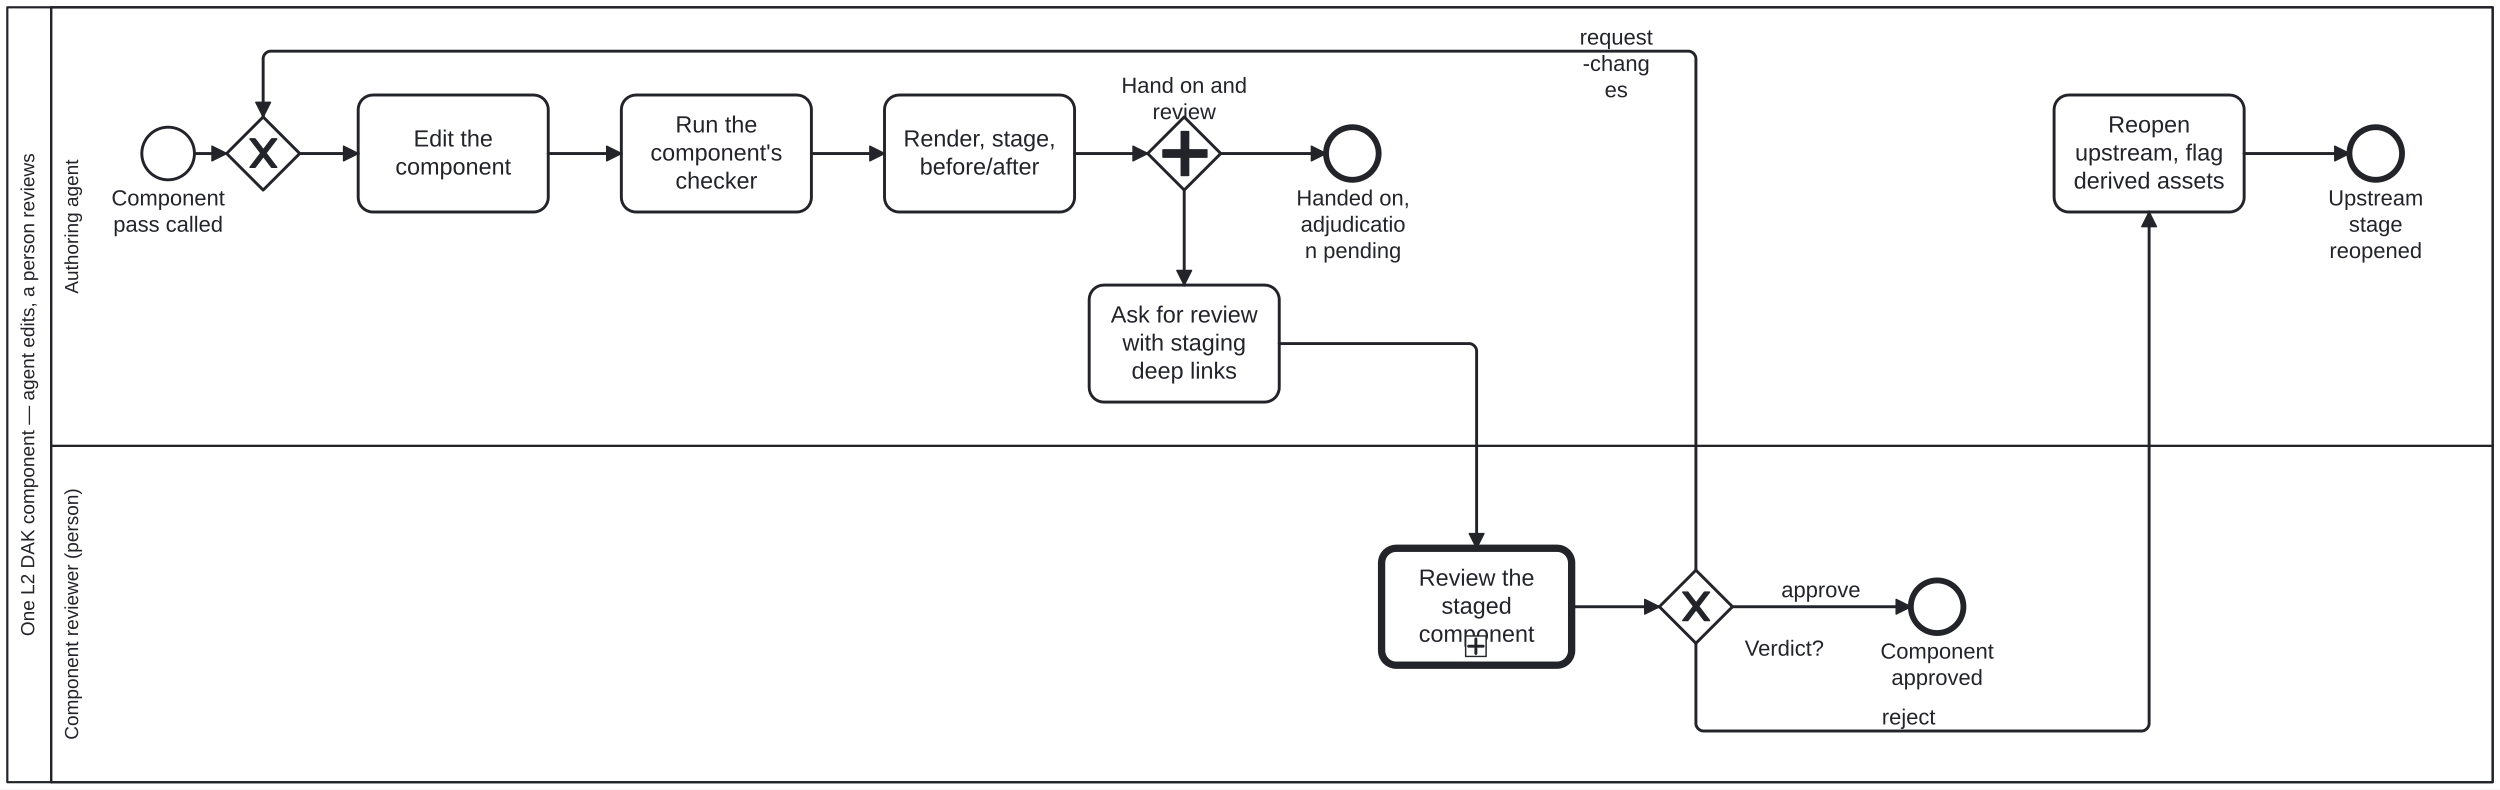
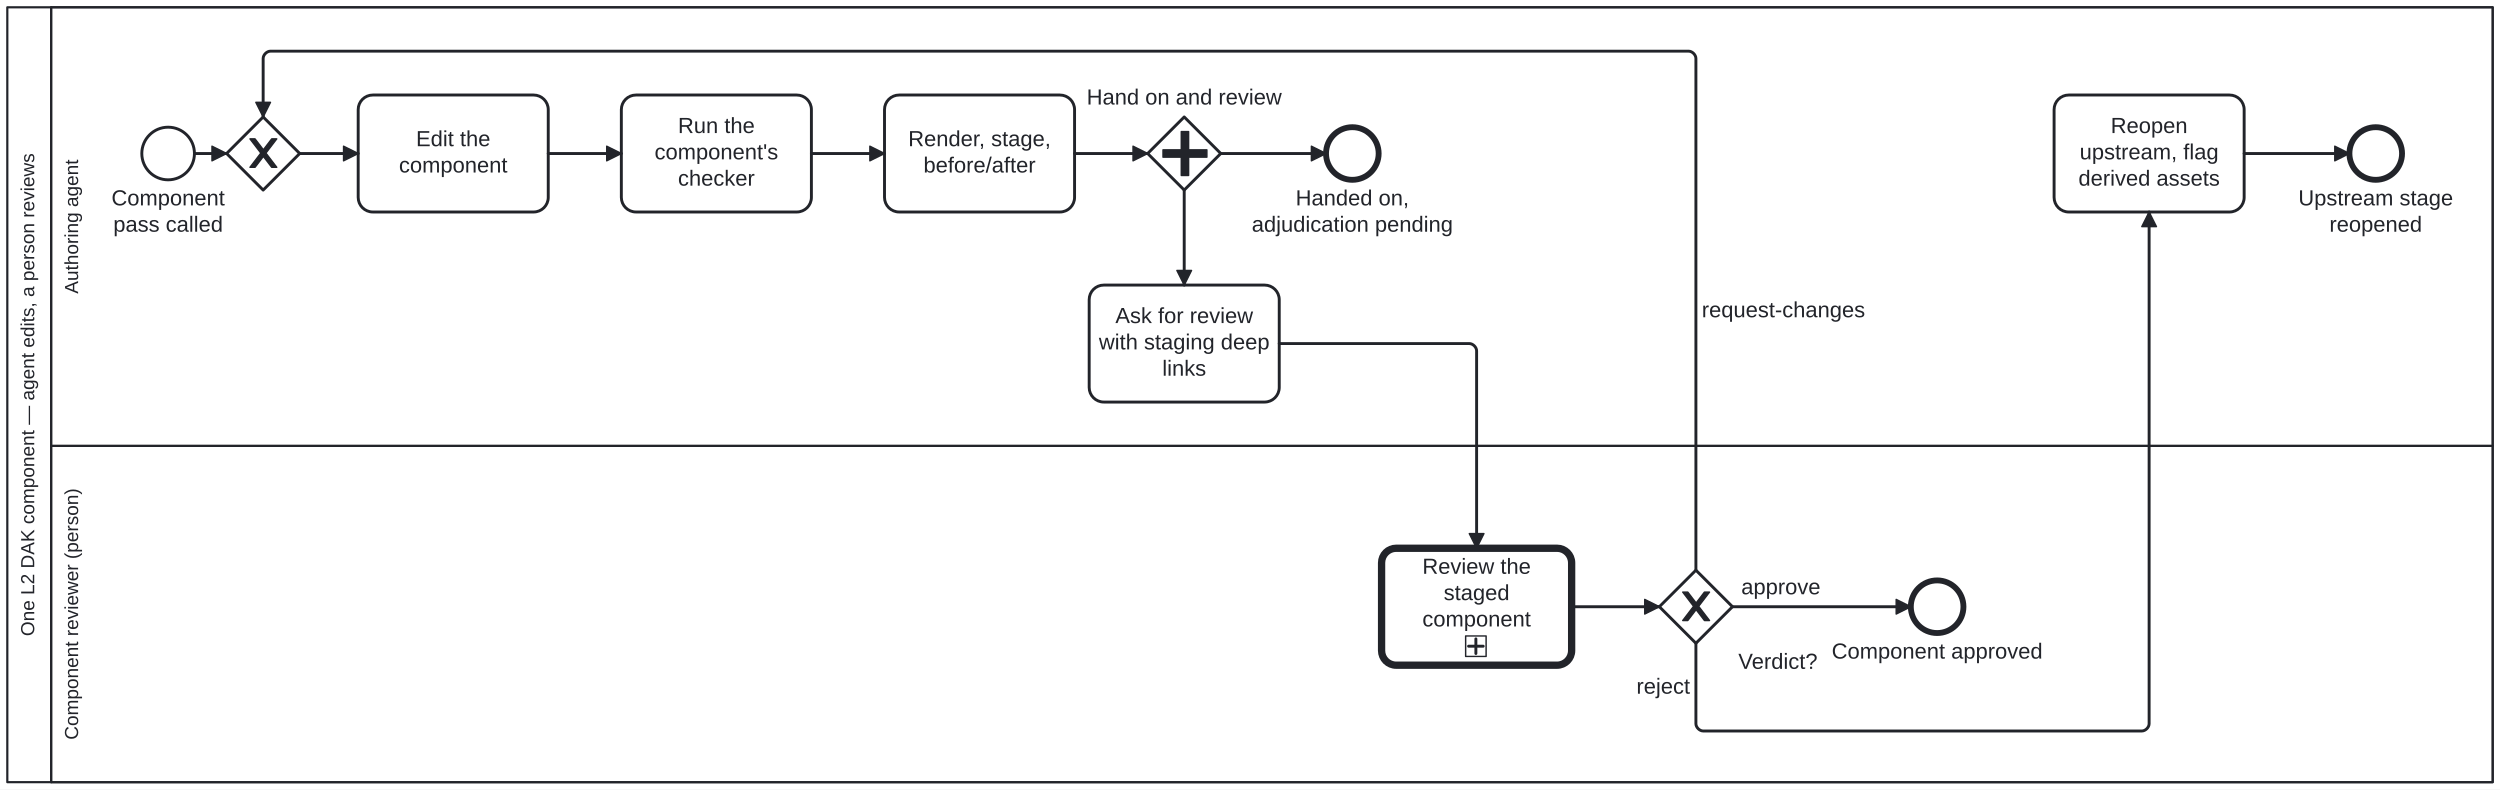
<svg xmlns="http://www.w3.org/2000/svg" width="100%" style="max-width:100%;height:auto" viewBox="155 75 1710 540" version="1.1">
  <rect x="155" y="75" width="1710" height="540" fill="#ffffff" />
  <g class="djs-group">
    <g class="djs-element djs-shape" data-element-id="Participant_L2ComponentEditReview" style="display: block;" transform="matrix(1 0 0 1 160 80)">
      <g class="djs-visual">
        <rect x="0" y="0" width="1700" height="530" rx="0" ry="0" style="stroke-linecap: round; stroke-linejoin: round; stroke: rgb(34, 36, 42); stroke-width: 1.5px; fill: white; fill-opacity: 0.95;" />
        <path style="fill: none; stroke-linecap: round; stroke-linejoin: round; stroke: rgb(34, 36, 42); stroke-width: 1.5px;" d="M30,0L30,530" />
        <text lineHeight="1.05" class="djs-label" transform="matrix(-1.83697e-16 -1 1 -1.83697e-16 0 530)" style="font-family: Arial, sans-serif; font-size: 13px; font-weight: normal; fill: rgb(34, 36, 42);">
          <tspan x="99.882" y="18.413">One L2 DAK component — agent edits, a person reviews</tspan>
        </text>
      </g>
      <rect class="djs-hit djs-hit-all" x="0" y="0" width="1700" height="530" style="fill: none; stroke-opacity: 0; stroke: white; stroke-width: 15px;" />
    </g>
    <g class="djs-children">
      <g class="djs-group">
        <g class="djs-element djs-shape" data-element-id="Lane_Reviewer" style="display: block;" transform="matrix(1 0 0 1 190 380)">
          <g class="djs-visual">
            <rect x="0" y="0" width="1670" height="230" rx="0" ry="0" style="stroke-linecap: round; stroke-linejoin: round; stroke: rgb(34, 36, 42); stroke-width: 1.5px; fill: white; fill-opacity: 0.25;" />
            <text lineHeight="1.05" class="djs-label" transform="matrix(-1.83697e-16 -1 1 -1.83697e-16 0 230)" style="font-family: Arial, sans-serif; font-size: 13px; font-weight: normal; fill: rgb(34, 36, 42);">
              <tspan x="29.018" y="18.413">Component reviewer (person)</tspan>
            </text>
          </g>
          <rect class="djs-hit djs-hit-all" x="0" y="0" width="1670" height="230" style="fill: none; stroke-opacity: 0; stroke: white; stroke-width: 15px;" />
        </g>
      </g>
      <g class="djs-group">
        <g class="djs-element djs-shape" data-element-id="Lane_Agent" style="display: block;" transform="matrix(1 0 0 1 190 80)">
          <g class="djs-visual">
            <rect x="0" y="0" width="1670" height="300" rx="0" ry="0" style="stroke-linecap: round; stroke-linejoin: round; stroke: rgb(34, 36, 42); stroke-width: 1.5px; fill: white; fill-opacity: 0.25;" />
            <text lineHeight="1.05" class="djs-label" transform="matrix(-1.83697e-16 -1 1 -1.83697e-16 0 300)" style="font-family: Arial, sans-serif; font-size: 13px; font-weight: normal; fill: rgb(34, 36, 42);">
              <tspan x="104.103" y="18.413">Authoring agent</tspan>
            </text>
          </g>
          <rect class="djs-hit djs-hit-all" x="0" y="0" width="1670" height="300" style="fill: none; stroke-opacity: 0; stroke: white; stroke-width: 15px;" />
        </g>
      </g>
      <g class="djs-group">
        <g class="djs-element djs-shape" data-element-id="Start_ComponentPass" style="display: block;" transform="matrix(1 0 0 1 252 162)">
          <g class="djs-visual">
            <circle cx="18" cy="18" r="18" style="stroke-linecap: round; stroke-linejoin: round; stroke: rgb(34, 36, 42); stroke-width: 2px; fill: white; fill-opacity: 0.95;" />
          </g>
          <rect class="djs-hit djs-hit-all" x="0" y="0" width="36" height="36" style="fill: none; stroke-opacity: 0; stroke: white; stroke-width: 15px;" />
        </g>
      </g>
      <g class="djs-group">
-         <g class="djs-element djs-shape" data-element-id="Start_ComponentPass_label" style="display: block;" transform="matrix(1 0 0 1 231 202)">
-           <g class="djs-visual">
-             <text lineHeight="1.2" class="djs-label" style="font-family: Arial, sans-serif; font-size: 15px; font-weight: normal; fill: rgb(34, 36, 42);">
-               <tspan x="0.226" y="13.5">Component </tspan>
-               <tspan x="1.478" y="31.5">pass called</tspan>
-             </text>
-           </g>
-           <rect class="djs-hit djs-hit-all" x="0" y="0" width="78" height="36" style="fill: none; stroke-opacity: 0; stroke: white; stroke-width: 15px;" />
+         <g class="djs-element djs-shape" data-element-id="Start_ComponentPass_label" style="display: block;" transform="matrix(1 0 0 1 211.2188 202)">
+           <g class="djs-visual">
+             <text lineHeight="1.2" class="djs-label" style="font-family: Arial, sans-serif; font-size: 15px; font-weight: normal; fill: rgb(34, 36, 42);">
+               <tspan x="20.007" y="13.5">Component</tspan>
+               <tspan x="21.259" y="31.5">pass called</tspan>
+             </text>
+           </g>
+           <rect class="djs-hit djs-hit-all" x="0" y="0" width="117.562" height="36" style="fill: none; stroke-opacity: 0; stroke: white; stroke-width: 15px;" />
        </g>
      </g>
      <g class="djs-group">
        <g class="djs-element djs-shape" data-element-id="Gateway_Rework" style="display: block;" transform="matrix(1 0 0 1 310 155)">
          <g class="djs-visual">
            <polygon points="25,0 50,25 25,50 0,25" style="stroke-linecap: round; stroke-linejoin: round; stroke: rgb(34, 36, 42); stroke-width: 2px; fill: white; fill-opacity: 0.95;" />
            <path d="m 16,15 7.429,9.714 -7.429,9.714 3.429,0 5.714,-7.464 5.714,7.464 3.429,0 -7.429,-9.714 7.429,-9.714 -3.429,0 -5.714,7.464 -5.714,-7.464 -3.429,0 z" style="fill: rgb(34, 36, 42); stroke-linecap: round; stroke-linejoin: round; stroke: rgb(34, 36, 42); stroke-width: 1px;" />
          </g>
          <rect class="djs-hit djs-hit-all" x="0" y="0" width="50" height="50" style="fill: none; stroke-opacity: 0; stroke: white; stroke-width: 15px;" />
        </g>
      </g>
      <g class="djs-group">
        <g class="djs-element djs-shape" data-element-id="Task_Edit" style="display: block;" transform="matrix(1 0 0 1 400 140)">
          <g class="djs-visual">
            <rect x="0" y="0" width="130" height="80" rx="10" ry="10" style="stroke-linecap: round; stroke-linejoin: round; stroke: rgb(34, 36, 42); stroke-width: 2px; fill: white; fill-opacity: 0.95;" />
-             <text lineHeight="1.2" class="djs-label" style="font-family: Arial, sans-serif; font-size: 16px; font-weight: normal; fill: rgb(34, 36, 42);">
-               <tspan x="37.871" y="35.2">Edit the </tspan>
-               <tspan x="25.418" y="54.4">component</tspan>
+             <text lineHeight="1.2" class="djs-label" transform="translate(0 21.5)" style="font-family: Arial, sans-serif; font-size: 15px; font-weight: normal; fill: rgb(34, 36, 42);">
+               <tspan x="39.567" y="13.5">Edit the</tspan>
+               <tspan x="27.892" y="31.5">component</tspan>
            </text>
          </g>
          <rect class="djs-hit djs-hit-all" x="0" y="0" width="130" height="80" style="fill: none; stroke-opacity: 0; stroke: white; stroke-width: 15px;" />
        </g>
      </g>
      <g class="djs-group">
        <g class="djs-element djs-shape" data-element-id="Task_Check" style="display: block;" transform="matrix(1 0 0 1 580 140)">
          <g class="djs-visual">
            <rect x="0" y="0" width="130" height="80" rx="10" ry="10" style="stroke-linecap: round; stroke-linejoin: round; stroke: rgb(34, 36, 42); stroke-width: 2px; fill: white; fill-opacity: 0.95;" />
-             <text lineHeight="1.2" class="djs-label" style="font-family: Arial, sans-serif; font-size: 16px; font-weight: normal; fill: rgb(34, 36, 42);">
-               <tspan x="36.98" y="25.6">Run the </tspan>
-               <tspan x="19.891" y="44.8">component's </tspan>
-               <tspan x="36.988" y="64">checker</tspan>
+             <text lineHeight="1.2" class="djs-label" transform="translate(0 12.5)" style="font-family: Arial, sans-serif; font-size: 15px; font-weight: normal; fill: rgb(34, 36, 42);">
+               <tspan x="38.732" y="13.5">Run the</tspan>
+               <tspan x="22.71" y="31.5">component's</tspan>
+               <tspan x="38.739" y="49.5">checker</tspan>
            </text>
          </g>
          <rect class="djs-hit djs-hit-all" x="0" y="0" width="130" height="80" style="fill: none; stroke-opacity: 0; stroke: white; stroke-width: 15px;" />
        </g>
      </g>
      <g class="djs-group">
        <g class="djs-element djs-shape" data-element-id="Task_RenderStage" style="display: block;" transform="matrix(1 0 0 1 760 140)">
          <g class="djs-visual">
            <rect x="0" y="0" width="130" height="80" rx="10" ry="10" style="stroke-linecap: round; stroke-linejoin: round; stroke: rgb(34, 36, 42); stroke-width: 2px; fill: white; fill-opacity: 0.95;" />
-             <text lineHeight="1.2" class="djs-label" style="font-family: Arial, sans-serif; font-size: 16px; font-weight: normal; fill: rgb(34, 36, 42);">
-               <tspan x="12.965" y="35.2">Render, stage, </tspan>
-               <tspan x="24.086" y="54.4">before/after</tspan>
+             <text lineHeight="1.2" class="djs-label" transform="translate(0 21.5)" style="font-family: Arial, sans-serif; font-size: 15px; font-weight: normal; fill: rgb(34, 36, 42);">
+               <tspan x="16.217" y="13.5">Render, stage,</tspan>
+               <tspan x="26.643" y="31.5">before/after</tspan>
            </text>
          </g>
          <rect class="djs-hit djs-hit-all" x="0" y="0" width="130" height="80" style="fill: none; stroke-opacity: 0; stroke: white; stroke-width: 15px;" />
        </g>
      </g>
      <g class="djs-group">
        <g class="djs-element djs-shape" data-element-id="Gateway_HandOnFork" style="display: block;" transform="matrix(1 0 0 1 940 155)">
          <g class="djs-visual">
            <polygon points="25,0 50,25 25,50 0,25" style="stroke-linecap: round; stroke-linejoin: round; stroke: rgb(34, 36, 42); stroke-width: 2px; fill: white; fill-opacity: 0.95;" />
            <path d="m 23,10 0,12.5 -12.5,0 0,5 12.5,0 0,12.5 5,0 0,-12.5 12.5,0 0,-5 -12.5,0 0,-12.5 -5,0 z" style="fill: rgb(34, 36, 42); stroke-linecap: round; stroke-linejoin: round; stroke: rgb(34, 36, 42); stroke-width: 1px;" />
          </g>
          <rect class="djs-hit djs-hit-all" x="0" y="0" width="50" height="50" style="fill: none; stroke-opacity: 0; stroke: white; stroke-width: 15px;" />
        </g>
      </g>
      <g class="djs-group">
-         <g class="djs-element djs-shape" data-element-id="Gateway_HandOnFork_label" style="display: block;" transform="matrix(1 0 0 1 922 125)">
-           <g class="djs-visual">
-             <text lineHeight="1.2" class="djs-label" style="font-family: Arial, sans-serif; font-size: 15px; font-weight: normal; fill: rgb(34, 36, 42);">
-               <tspan x="0.047" y="13.5">Hand on and</tspan>
-               <tspan x="21.328" y="31.5">review</tspan>
-             </text>
-           </g>
-           <rect class="djs-hit djs-hit-all" x="0" y="0" width="86" height="36" style="fill: none; stroke-opacity: 0; stroke: white; stroke-width: 15px;" />
+         <g class="djs-element djs-shape" data-element-id="Gateway_HandOnFork_label" style="display: block;" transform="matrix(1 0 0 1 878.2891 133)">
+           <g class="djs-visual">
+             <text lineHeight="1.2" class="djs-label" style="font-family: Arial, sans-serif; font-size: 15px; font-weight: normal; fill: rgb(34, 36, 42);">
+               <tspan x="20.002" y="13.5">Hand on and review</tspan>
+             </text>
+           </g>
+           <rect class="djs-hit djs-hit-all" x="0" y="0" width="173.422" height="18" style="fill: none; stroke-opacity: 0; stroke: white; stroke-width: 15px;" />
        </g>
      </g>
      <g class="djs-group">
        <g class="djs-element djs-shape" data-element-id="End_HandedOn" style="display: block;" transform="matrix(1 0 0 1 1062 162)">
          <g class="djs-visual">
            <circle cx="18" cy="18" r="18" style="stroke-linecap: round; stroke-linejoin: round; stroke: rgb(34, 36, 42); stroke-width: 4px; fill: white; fill-opacity: 0.95;" />
          </g>
          <rect class="djs-hit djs-hit-all" x="0" y="0" width="36" height="36" style="fill: none; stroke-opacity: 0; stroke: white; stroke-width: 15px;" />
        </g>
      </g>
      <g class="djs-group">
-         <g class="djs-element djs-shape" data-element-id="End_HandedOn_label" style="display: block;" transform="matrix(1 0 0 1 1040 202)">
-           <g class="djs-visual">
-             <text lineHeight="1.2" class="djs-label" style="font-family: Arial, sans-serif; font-size: 15px; font-weight: normal; fill: rgb(34, 36, 42);">
-               <tspan x="1.718" y="13.5">Handed on, </tspan>
-               <tspan x="4.641" y="31.5">adjudicatio</tspan>
-               <tspan x="7.552" y="49.5">n pending</tspan>
-             </text>
-           </g>
-           <rect class="djs-hit djs-hit-all" x="0" y="0" width="81" height="54" style="fill: none; stroke-opacity: 0; stroke: white; stroke-width: 15px;" />
+         <g class="djs-element djs-shape" data-element-id="End_HandedOn_label" style="display: block;" transform="matrix(1 0 0 1 991.1875 202)">
+           <g class="djs-visual">
+             <text lineHeight="1.2" class="djs-label" style="font-family: Arial, sans-serif; font-size: 15px; font-weight: normal; fill: rgb(34, 36, 42);">
+               <tspan x="50.031" y="13.5">Handed on,</tspan>
+               <tspan x="20.005" y="31.5">adjudication pending</tspan>
+             </text>
+           </g>
+           <rect class="djs-hit djs-hit-all" x="0" y="0" width="177.625" height="36" style="fill: none; stroke-opacity: 0; stroke: white; stroke-width: 15px;" />
        </g>
      </g>
      <g class="djs-group">
        <g class="djs-element djs-shape" data-element-id="Task_RequestReview" style="display: block;" transform="matrix(1 0 0 1 900 270)">
          <g class="djs-visual">
            <rect x="0" y="0" width="130" height="80" rx="10" ry="10" style="stroke-linecap: round; stroke-linejoin: round; stroke: rgb(34, 36, 42); stroke-width: 2px; fill: white; fill-opacity: 0.95;" />
-             <text lineHeight="1.2" class="djs-label" style="font-family: Arial, sans-serif; font-size: 16px; font-weight: normal; fill: rgb(34, 36, 42);">
-               <tspan x="14.766" y="25.6">Ask for review </tspan>
-               <tspan x="22.754" y="44.8">with staging </tspan>
-               <tspan x="28.977" y="64">deep links</tspan>
+             <text lineHeight="1.2" class="djs-label" transform="translate(0 12.5)" style="font-family: Arial, sans-serif; font-size: 15px; font-weight: normal; fill: rgb(34, 36, 42);">
+               <tspan x="17.905" y="13.5">Ask for review</tspan>
+               <tspan x="6.626" y="31.5">with staging deep</tspan>
+               <tspan x="49.996" y="49.5">links</tspan>
            </text>
          </g>
          <rect class="djs-hit djs-hit-all" x="0" y="0" width="130" height="80" style="fill: none; stroke-opacity: 0; stroke: white; stroke-width: 15px;" />
        </g>
      </g>
      <g class="djs-group">
        <g class="djs-element djs-shape" data-element-id="Call_Review" style="display: block;" transform="matrix(1 0 0 1 1100 450)">
          <g class="djs-visual">
            <rect x="0" y="0" width="130" height="80" rx="10" ry="10" style="stroke-linecap: round; stroke-linejoin: round; stroke: rgb(34, 36, 42); stroke-width: 5px; fill: white; fill-opacity: 0.95;" />
-             <text lineHeight="1.2" class="djs-label" style="font-family: Arial, sans-serif; font-size: 16px; font-weight: normal; fill: rgb(34, 36, 42);">
-               <tspan x="25.426" y="25.6">Review the </tspan>
-               <tspan x="40.98" y="44.8">staged </tspan>
-               <tspan x="25.418" y="64">component</tspan>
+             <text lineHeight="1.2" class="djs-label" transform="translate(0 4)" style="font-family: Arial, sans-serif; font-size: 15px; font-weight: normal; fill: rgb(34, 36, 42);">
+               <tspan x="27.899" y="13.5">Review the</tspan>
+               <tspan x="42.482" y="31.5">staged</tspan>
+               <tspan x="27.892" y="49.5">component</tspan>
            </text>
            <rect x="0" y="0" width="14" height="14" rx="0" ry="0" style="stroke-linecap: round; stroke-linejoin: round; stroke: rgb(34, 36, 42); stroke-width: 1px; fill: white;" transform="matrix(1 0 0 1 57.5 60)" />
            <path data-marker="sub-process" d="m57.5,60 m 7,2 l 0,10 m -5,-5 l 10,0" style="fill: white; stroke-linecap: round; stroke-linejoin: round; stroke: rgb(34, 36, 42); stroke-width: 2px;" />
          </g>
          <rect class="djs-hit djs-hit-all" x="0" y="0" width="130" height="80" style="fill: none; stroke-opacity: 0; stroke: white; stroke-width: 15px;" />
        </g>
      </g>
      <g class="djs-group">
        <g class="djs-element djs-shape" data-element-id="Gateway_Verdict" style="display: block;" transform="matrix(1 0 0 1 1290 465)">
          <g class="djs-visual">
            <polygon points="25,0 50,25 25,50 0,25" style="stroke-linecap: round; stroke-linejoin: round; stroke: rgb(34, 36, 42); stroke-width: 2px; fill: white; fill-opacity: 0.95;" />
            <path d="m 16,15 7.429,9.714 -7.429,9.714 3.429,0 5.714,-7.464 5.714,7.464 3.429,0 -7.429,-9.714 7.429,-9.714 -3.429,0 -5.714,7.464 -5.714,-7.464 -3.429,0 z" style="fill: rgb(34, 36, 42); stroke-linecap: round; stroke-linejoin: round; stroke: rgb(34, 36, 42); stroke-width: 1px;" />
          </g>
          <rect class="djs-hit djs-hit-all" x="0" y="0" width="50" height="50" style="fill: none; stroke-opacity: 0; stroke: white; stroke-width: 15px;" />
        </g>
      </g>
      <g class="djs-group">
-         <g class="djs-element djs-shape" data-element-id="Gateway_Verdict_label" style="display: block;" transform="matrix(1 0 0 1 1348 510)">
-           <g class="djs-visual">
-             <text lineHeight="1.2" class="djs-label" style="font-family: Arial, sans-serif; font-size: 15px; font-weight: normal; fill: rgb(34, 36, 42);">
-               <tspan x="0.4" y="13.5">Verdict?</tspan>
-             </text>
-           </g>
-           <rect class="djs-hit djs-hit-all" x="0" y="0" width="55" height="18" style="fill: none; stroke-opacity: 0; stroke: white; stroke-width: 15px;" />
+         <g class="djs-element djs-shape" data-element-id="Gateway_Verdict_label" style="display: block;" transform="matrix(1 0 0 1 1324 519)">
+           <g class="djs-visual">
+             <text lineHeight="1.2" class="djs-label" style="font-family: Arial, sans-serif; font-size: 15px; font-weight: normal; fill: rgb(34, 36, 42);">
+               <tspan x="20.002" y="13.5">Verdict?</tspan>
+             </text>
+           </g>
+           <rect class="djs-hit djs-hit-all" x="0" y="0" width="94.203" height="18" style="fill: none; stroke-opacity: 0; stroke: white; stroke-width: 15px;" />
        </g>
      </g>
      <g class="djs-group">
        <g class="djs-element djs-shape" data-element-id="End_Approved" style="display: block;" transform="matrix(1 0 0 1 1462 472)">
          <g class="djs-visual">
            <circle cx="18" cy="18" r="18" style="stroke-linecap: round; stroke-linejoin: round; stroke: rgb(34, 36, 42); stroke-width: 4px; fill: white; fill-opacity: 0.95;" />
          </g>
          <rect class="djs-hit djs-hit-all" x="0" y="0" width="36" height="36" style="fill: none; stroke-opacity: 0; stroke: white; stroke-width: 15px;" />
        </g>
      </g>
      <g class="djs-group">
-         <g class="djs-element djs-shape" data-element-id="End_Approved_label" style="display: block;" transform="matrix(1 0 0 1 1441 512)">
-           <g class="djs-visual">
-             <text lineHeight="1.2" class="djs-label" style="font-family: Arial, sans-serif; font-size: 15px; font-weight: normal; fill: rgb(34, 36, 42);">
-               <tspan x="0.226" y="13.5">Component</tspan>
-               <tspan x="7.726" y="31.5">approved</tspan>
-             </text>
-           </g>
-           <rect class="djs-hit djs-hit-all" x="0" y="0" width="78" height="36" style="fill: none; stroke-opacity: 0; stroke: white; stroke-width: 15px;" />
+         <g class="djs-element djs-shape" data-element-id="End_Approved_label" style="display: block;" transform="matrix(1 0 0 1 1387.867 512)">
+           <g class="djs-visual">
+             <text lineHeight="1.2" class="djs-label" style="font-family: Arial, sans-serif; font-size: 15px; font-weight: normal; fill: rgb(34, 36, 42);">
+               <tspan x="20" y="13.5">Component approved</tspan>
+             </text>
+           </g>
+           <rect class="djs-hit djs-hit-all" x="0" y="0" width="184.266" height="18" style="fill: none; stroke-opacity: 0; stroke: white; stroke-width: 15px;" />
        </g>
      </g>
      <g class="djs-group">
        <g class="djs-element djs-shape" data-element-id="Task_ReopenUpstream" style="display: block;" transform="matrix(1 0 0 1 1560 140)">
          <g class="djs-visual">
            <rect x="0" y="0" width="130" height="80" rx="10" ry="10" style="stroke-linecap: round; stroke-linejoin: round; stroke: rgb(34, 36, 42); stroke-width: 2px; fill: white; fill-opacity: 0.95;" />
-             <text lineHeight="1.2" class="djs-label" style="font-family: Arial, sans-serif; font-size: 16px; font-weight: normal; fill: rgb(34, 36, 42);">
-               <tspan x="36.977" y="25.6">Reopen </tspan>
-               <tspan x="14.309" y="44.8">upstream, flag </tspan>
-               <tspan x="13.418" y="64">derived assets</tspan>
+             <text lineHeight="1.2" class="djs-label" transform="translate(0 12.5)" style="font-family: Arial, sans-serif; font-size: 15px; font-weight: normal; fill: rgb(34, 36, 42);">
+               <tspan x="38.728" y="13.5">Reopen</tspan>
+               <tspan x="17.477" y="31.5">upstream, flag</tspan>
+               <tspan x="16.642" y="49.5">derived assets</tspan>
            </text>
          </g>
          <rect class="djs-hit djs-hit-all" x="0" y="0" width="130" height="80" style="fill: none; stroke-opacity: 0; stroke: white; stroke-width: 15px;" />
        </g>
      </g>
      <g class="djs-group">
        <g class="djs-element djs-shape" data-element-id="End_Reopened" style="display: block;" transform="matrix(1 0 0 1 1762 162)">
          <g class="djs-visual">
            <circle cx="18" cy="18" r="18" style="stroke-linecap: round; stroke-linejoin: round; stroke: rgb(34, 36, 42); stroke-width: 4px; fill: white; fill-opacity: 0.95;" />
          </g>
          <rect class="djs-hit djs-hit-all" x="0" y="0" width="36" height="36" style="fill: none; stroke-opacity: 0; stroke: white; stroke-width: 15px;" />
        </g>
      </g>
      <g class="djs-group">
-         <g class="djs-element djs-shape" data-element-id="End_Reopened_label" style="display: block;" transform="matrix(1 0 0 1 1747 202)">
-           <g class="djs-visual">
-             <text lineHeight="1.2" class="djs-label" style="font-family: Arial, sans-serif; font-size: 15px; font-weight: normal; fill: rgb(34, 36, 42);">
-               <tspan x="0.491" y="13.5">Upstream</tspan>
-               <tspan x="14.653" y="31.5">stage </tspan>
-               <tspan x="1.304" y="49.5">reopened</tspan>
-             </text>
-           </g>
-           <rect class="djs-hit djs-hit-all" x="0" y="0" width="66" height="54" style="fill: none; stroke-opacity: 0; stroke: white; stroke-width: 15px;" />
+         <g class="djs-element djs-shape" data-element-id="End_Reopened_label" style="display: block;" transform="matrix(1 0 0 1 1707.055 202)">
+           <g class="djs-visual">
+             <text lineHeight="1.2" class="djs-label" style="font-family: Arial, sans-serif; font-size: 15px; font-weight: normal; fill: rgb(34, 36, 42);">
+               <tspan x="20.006" y="13.5">Upstream stage</tspan>
+               <tspan x="41.25" y="31.5">reopened</tspan>
+             </text>
+           </g>
+           <rect class="djs-hit djs-hit-all" x="0" y="0" width="145.891" height="36" style="fill: none; stroke-opacity: 0; stroke: white; stroke-width: 15px;" />
        </g>
      </g>
      <g class="djs-group">
        <g class="djs-element djs-connection" data-element-id="R01" style="display: block;">
          <g class="djs-visual">
            <defs>
              <marker id="bpmn-marker-1" viewBox="0 0 20 20" refX="11" refY="10" markerWidth="10" markerHeight="10" orient="auto">
                <path d="M 1 5 L 11 10 L 1 15 Z" style="stroke-linecap: round; stroke-linejoin: round; stroke: rgb(34, 36, 42); stroke-width: 1px; fill: rgb(34, 36, 42);" />
              </marker>
            </defs>
            <path data-corner-radius="5" style="fill: none; stroke-linecap: round; stroke-linejoin: round; stroke: rgb(34, 36, 42); stroke-width: 2px; marker-end: url('#bpmn-marker-1');" d="M288,180L310,180" />
          </g>
          <path d="M288,180L310,180" class="djs-hit djs-hit-stroke" style="fill: none; stroke-opacity: 0; stroke: white; stroke-width: 15px;" />
        </g>
      </g>
      <g class="djs-group">
        <g class="djs-element djs-connection" data-element-id="R02" style="display: block;">
          <g class="djs-visual">
            <defs>
              <marker id="bpmn-marker-2" viewBox="0 0 20 20" refX="11" refY="10" markerWidth="10" markerHeight="10" orient="auto">
                <path d="M 1 5 L 11 10 L 1 15 Z" style="stroke-linecap: round; stroke-linejoin: round; stroke: rgb(34, 36, 42); stroke-width: 1px; fill: rgb(34, 36, 42);" />
              </marker>
            </defs>
            <path data-corner-radius="5" style="fill: none; stroke-linecap: round; stroke-linejoin: round; stroke: rgb(34, 36, 42); stroke-width: 2px; marker-end: url('#bpmn-marker-2');" d="M360,180L400,180" />
          </g>
          <path d="M360,180L400,180" class="djs-hit djs-hit-stroke" style="fill: none; stroke-opacity: 0; stroke: white; stroke-width: 15px;" />
        </g>
      </g>
      <g class="djs-group">
        <g class="djs-element djs-connection" data-element-id="R03" style="display: block;">
          <g class="djs-visual">
            <defs>
              <marker id="bpmn-marker-3" viewBox="0 0 20 20" refX="11" refY="10" markerWidth="10" markerHeight="10" orient="auto">
                <path d="M 1 5 L 11 10 L 1 15 Z" style="stroke-linecap: round; stroke-linejoin: round; stroke: rgb(34, 36, 42); stroke-width: 1px; fill: rgb(34, 36, 42);" />
              </marker>
            </defs>
            <path data-corner-radius="5" style="fill: none; stroke-linecap: round; stroke-linejoin: round; stroke: rgb(34, 36, 42); stroke-width: 2px; marker-end: url('#bpmn-marker-3');" d="M530,180L580,180" />
          </g>
          <path d="M530,180L580,180" class="djs-hit djs-hit-stroke" style="fill: none; stroke-opacity: 0; stroke: white; stroke-width: 15px;" />
        </g>
      </g>
      <g class="djs-group">
        <g class="djs-element djs-connection" data-element-id="R04" style="display: block;">
          <g class="djs-visual">
            <defs>
              <marker id="bpmn-marker-4" viewBox="0 0 20 20" refX="11" refY="10" markerWidth="10" markerHeight="10" orient="auto">
                <path d="M 1 5 L 11 10 L 1 15 Z" style="stroke-linecap: round; stroke-linejoin: round; stroke: rgb(34, 36, 42); stroke-width: 1px; fill: rgb(34, 36, 42);" />
              </marker>
            </defs>
            <path data-corner-radius="5" style="fill: none; stroke-linecap: round; stroke-linejoin: round; stroke: rgb(34, 36, 42); stroke-width: 2px; marker-end: url('#bpmn-marker-4');" d="M710,180L760,180" />
          </g>
          <path d="M710,180L760,180" class="djs-hit djs-hit-stroke" style="fill: none; stroke-opacity: 0; stroke: white; stroke-width: 15px;" />
        </g>
      </g>
      <g class="djs-group">
        <g class="djs-element djs-connection" data-element-id="R05" style="display: block;">
          <g class="djs-visual">
            <defs>
              <marker id="bpmn-marker-5" viewBox="0 0 20 20" refX="11" refY="10" markerWidth="10" markerHeight="10" orient="auto">
                <path d="M 1 5 L 11 10 L 1 15 Z" style="stroke-linecap: round; stroke-linejoin: round; stroke: rgb(34, 36, 42); stroke-width: 1px; fill: rgb(34, 36, 42);" />
              </marker>
            </defs>
            <path data-corner-radius="5" style="fill: none; stroke-linecap: round; stroke-linejoin: round; stroke: rgb(34, 36, 42); stroke-width: 2px; marker-end: url('#bpmn-marker-5');" d="M890,180L940,180" />
          </g>
          <path d="M890,180L940,180" class="djs-hit djs-hit-stroke" style="fill: none; stroke-opacity: 0; stroke: white; stroke-width: 15px;" />
        </g>
      </g>
      <g class="djs-group">
        <g class="djs-element djs-connection" data-element-id="R06" style="display: block;">
          <g class="djs-visual">
            <defs>
              <marker id="bpmn-marker-6" viewBox="0 0 20 20" refX="11" refY="10" markerWidth="10" markerHeight="10" orient="auto">
                <path d="M 1 5 L 11 10 L 1 15 Z" style="stroke-linecap: round; stroke-linejoin: round; stroke: rgb(34, 36, 42); stroke-width: 1px; fill: rgb(34, 36, 42);" />
              </marker>
            </defs>
            <path data-corner-radius="5" style="fill: none; stroke-linecap: round; stroke-linejoin: round; stroke: rgb(34, 36, 42); stroke-width: 2px; marker-end: url('#bpmn-marker-6');" d="M990,180L1062,180" />
          </g>
          <path d="M990,180L1062,180" class="djs-hit djs-hit-stroke" style="fill: none; stroke-opacity: 0; stroke: white; stroke-width: 15px;" />
        </g>
      </g>
      <g class="djs-group">
        <g class="djs-element djs-connection" data-element-id="R07" style="display: block;">
          <g class="djs-visual">
            <defs>
              <marker id="bpmn-marker-7" viewBox="0 0 20 20" refX="11" refY="10" markerWidth="10" markerHeight="10" orient="auto">
                <path d="M 1 5 L 11 10 L 1 15 Z" style="stroke-linecap: round; stroke-linejoin: round; stroke: rgb(34, 36, 42); stroke-width: 1px; fill: rgb(34, 36, 42);" />
              </marker>
            </defs>
            <path data-corner-radius="5" style="fill: none; stroke-linecap: round; stroke-linejoin: round; stroke: rgb(34, 36, 42); stroke-width: 2px; marker-end: url('#bpmn-marker-7');" d="M965,205L965,270" />
          </g>
          <path d="M965,205L965,270" class="djs-hit djs-hit-stroke" style="fill: none; stroke-opacity: 0; stroke: white; stroke-width: 15px;" />
        </g>
      </g>
      <g class="djs-group">
        <g class="djs-element djs-connection" data-element-id="R08" style="display: block;">
          <g class="djs-visual">
            <defs>
              <marker id="bpmn-marker-8" viewBox="0 0 20 20" refX="11" refY="10" markerWidth="10" markerHeight="10" orient="auto">
                <path d="M 1 5 L 11 10 L 1 15 Z" style="stroke-linecap: round; stroke-linejoin: round; stroke: rgb(34, 36, 42); stroke-width: 1px; fill: rgb(34, 36, 42);" />
              </marker>
            </defs>
            <path data-corner-radius="5" style="fill: none; stroke-linecap: round; stroke-linejoin: round; stroke: rgb(34, 36, 42); stroke-width: 2px; marker-end: url('#bpmn-marker-8');" d="M1030,310L1160,310C1162.5,310,1165,312.5,1165,315L1165,450" />
          </g>
          <path d="M1030,310L1165,310L1165,450" class="djs-hit djs-hit-stroke" style="fill: none; stroke-opacity: 0; stroke: white; stroke-width: 15px;" />
        </g>
      </g>
      <g class="djs-group">
        <g class="djs-element djs-connection" data-element-id="R09" style="display: block;">
          <g class="djs-visual">
            <defs>
              <marker id="bpmn-marker-9" viewBox="0 0 20 20" refX="11" refY="10" markerWidth="10" markerHeight="10" orient="auto">
                <path d="M 1 5 L 11 10 L 1 15 Z" style="stroke-linecap: round; stroke-linejoin: round; stroke: rgb(34, 36, 42); stroke-width: 1px; fill: rgb(34, 36, 42);" />
              </marker>
            </defs>
            <path data-corner-radius="5" style="fill: none; stroke-linecap: round; stroke-linejoin: round; stroke: rgb(34, 36, 42); stroke-width: 2px; marker-end: url('#bpmn-marker-9');" d="M1230,490L1290,490" />
          </g>
          <path d="M1230,490L1290,490" class="djs-hit djs-hit-stroke" style="fill: none; stroke-opacity: 0; stroke: white; stroke-width: 15px;" />
        </g>
      </g>
      <g class="djs-group">
        <g class="djs-element djs-connection" data-element-id="R10" style="display: block;">
          <g class="djs-visual">
            <defs>
              <marker id="bpmn-marker-10" viewBox="0 0 20 20" refX="11" refY="10" markerWidth="10" markerHeight="10" orient="auto">
                <path d="M 1 5 L 11 10 L 1 15 Z" style="stroke-linecap: round; stroke-linejoin: round; stroke: rgb(34, 36, 42); stroke-width: 1px; fill: rgb(34, 36, 42);" />
              </marker>
            </defs>
            <path data-corner-radius="5" style="fill: none; stroke-linecap: round; stroke-linejoin: round; stroke: rgb(34, 36, 42); stroke-width: 2px; marker-end: url('#bpmn-marker-10');" d="M1340,490L1462,490" />
          </g>
          <path d="M1340,490L1462,490" class="djs-hit djs-hit-stroke" style="fill: none; stroke-opacity: 0; stroke: white; stroke-width: 15px;" />
        </g>
      </g>
      <g class="djs-group">
-         <g class="djs-element djs-shape" data-element-id="R10_label" style="display: block;" transform="matrix(1 0 0 1 1373 470)">
-           <g class="djs-visual">
-             <text lineHeight="1.2" class="djs-label" style="font-family: Arial, sans-serif; font-size: 15px; font-weight: normal; fill: rgb(34, 36, 42);">
-               <tspan x="0.397" y="13.5">approve</tspan>
-             </text>
-           </g>
-           <rect class="djs-hit djs-hit-all" x="0" y="0" width="55" height="18" style="fill: none; stroke-opacity: 0; stroke: white; stroke-width: 15px;" />
+         <g class="djs-element djs-shape" data-element-id="R10_label" style="display: block;" transform="matrix(1 0 0 1 1326 468)">
+           <g class="djs-visual">
+             <text lineHeight="1.2" class="djs-label" style="font-family: Arial, sans-serif; font-size: 15px; font-weight: normal; fill: rgb(34, 36, 42);">
+               <tspan x="20.006" y="13.5">approve</tspan>
+             </text>
+           </g>
+           <rect class="djs-hit djs-hit-all" x="0" y="0" width="94.219" height="18" style="fill: none; stroke-opacity: 0; stroke: white; stroke-width: 15px;" />
        </g>
      </g>
      <g class="djs-group">
        <g class="djs-element djs-connection" data-element-id="R11" style="display: block;">
          <g class="djs-visual">
            <defs>
              <marker id="bpmn-marker-11" viewBox="0 0 20 20" refX="11" refY="10" markerWidth="10" markerHeight="10" orient="auto">
                <path d="M 1 5 L 11 10 L 1 15 Z" style="stroke-linecap: round; stroke-linejoin: round; stroke: rgb(34, 36, 42); stroke-width: 1px; fill: rgb(34, 36, 42);" />
              </marker>
            </defs>
            <path data-corner-radius="5" style="fill: none; stroke-linecap: round; stroke-linejoin: round; stroke: rgb(34, 36, 42); stroke-width: 2px; marker-end: url('#bpmn-marker-11');" d="M1315,465L1315,115C1315,112.5,1312.5,110,1310,110L340,110C337.5,110,335,112.5,335,115L335,155" />
          </g>
          <path d="M1315,465L1315,110L335,110L335,155" class="djs-hit djs-hit-stroke" style="fill: none; stroke-opacity: 0; stroke: white; stroke-width: 15px;" />
        </g>
      </g>
      <g class="djs-group">
-         <g class="djs-element djs-shape" data-element-id="R11_label" style="display: block;" transform="matrix(1 0 0 1 1232 92)">
-           <g class="djs-visual">
-             <text lineHeight="1.2" class="djs-label" style="font-family: Arial, sans-serif; font-size: 15px; font-weight: normal; fill: rgb(34, 36, 42);">
-               <tspan x="3.484" y="13.5">request</tspan>
-               <tspan x="5.568" y="31.5">-chang</tspan>
-               <tspan x="20.579" y="49.5">es</tspan>
-             </text>
-           </g>
-           <rect class="djs-hit djs-hit-all" x="0" y="0" width="57" height="36" style="fill: none; stroke-opacity: 0; stroke: white; stroke-width: 15px;" />
+         <g class="djs-element djs-shape" data-element-id="R11_label" style="display: block;" transform="matrix(1 0 0 1 1299 278.5)">
+           <g class="djs-visual">
+             <text lineHeight="1.2" class="djs-label" style="font-family: Arial, sans-serif; font-size: 15px; font-weight: normal; fill: rgb(34, 36, 42);">
+               <tspan x="20.006" y="13.5">request-changes</tspan>
+             </text>
+           </g>
+           <rect class="djs-hit djs-hit-all" x="0" y="0" width="151.75" height="18" style="fill: none; stroke-opacity: 0; stroke: white; stroke-width: 15px;" />
        </g>
      </g>
      <g class="djs-group">
        <g class="djs-element djs-connection" data-element-id="R12" style="display: block;">
          <g class="djs-visual">
            <defs>
              <marker id="bpmn-marker-12" viewBox="0 0 20 20" refX="11" refY="10" markerWidth="10" markerHeight="10" orient="auto">
                <path d="M 1 5 L 11 10 L 1 15 Z" style="stroke-linecap: round; stroke-linejoin: round; stroke: rgb(34, 36, 42); stroke-width: 1px; fill: rgb(34, 36, 42);" />
              </marker>
            </defs>
            <path data-corner-radius="5" style="fill: none; stroke-linecap: round; stroke-linejoin: round; stroke: rgb(34, 36, 42); stroke-width: 2px; marker-end: url('#bpmn-marker-12');" d="M1315,515L1315,570C1315,572.5,1317.5,575,1320,575L1620,575C1622.5,575,1625,572.5,1625,570L1625,220" />
          </g>
          <path d="M1315,515L1315,575L1625,575L1625,220" class="djs-hit djs-hit-stroke" style="fill: none; stroke-opacity: 0; stroke: white; stroke-width: 15px;" />
        </g>
      </g>
      <g class="djs-group">
-         <g class="djs-element djs-shape" data-element-id="R12_label" style="display: block;" transform="matrix(1 0 0 1 1442 557)">
-           <g class="djs-visual">
-             <text lineHeight="1.2" class="djs-label" style="font-family: Arial, sans-serif; font-size: 15px; font-weight: normal; fill: rgb(34, 36, 42);">
-               <tspan x="0.16" y="13.5">reject</tspan>
-             </text>
-           </g>
-           <rect class="djs-hit djs-hit-all" x="0" y="0" width="37" height="18" style="fill: none; stroke-opacity: 0; stroke: white; stroke-width: 15px;" />
+         <g class="djs-element djs-shape" data-element-id="R12_label" style="display: block;" transform="matrix(1 0 0 1 1254.312 536)">
+           <g class="djs-visual">
+             <text lineHeight="1.2" class="djs-label" style="font-family: Arial, sans-serif; font-size: 15px; font-weight: normal; fill: rgb(34, 36, 42);">
+               <tspan x="20.004" y="13.5">reject</tspan>
+             </text>
+           </g>
+           <rect class="djs-hit djs-hit-all" x="0" y="0" width="76.688" height="18" style="fill: none; stroke-opacity: 0; stroke: white; stroke-width: 15px;" />
        </g>
      </g>
      <g class="djs-group">
        <g class="djs-element djs-connection" data-element-id="R13" style="display: block;">
          <g class="djs-visual">
            <defs>
              <marker id="bpmn-marker-13" viewBox="0 0 20 20" refX="11" refY="10" markerWidth="10" markerHeight="10" orient="auto">
                <path d="M 1 5 L 11 10 L 1 15 Z" style="stroke-linecap: round; stroke-linejoin: round; stroke: rgb(34, 36, 42); stroke-width: 1px; fill: rgb(34, 36, 42);" />
              </marker>
            </defs>
            <path data-corner-radius="5" style="fill: none; stroke-linecap: round; stroke-linejoin: round; stroke: rgb(34, 36, 42); stroke-width: 2px; marker-end: url('#bpmn-marker-13');" d="M1690,180L1762,180" />
          </g>
          <path d="M1690,180L1762,180" class="djs-hit djs-hit-stroke" style="fill: none; stroke-opacity: 0; stroke: white; stroke-width: 15px;" />
        </g>
      </g>
    </g>
  </g>
</svg>
